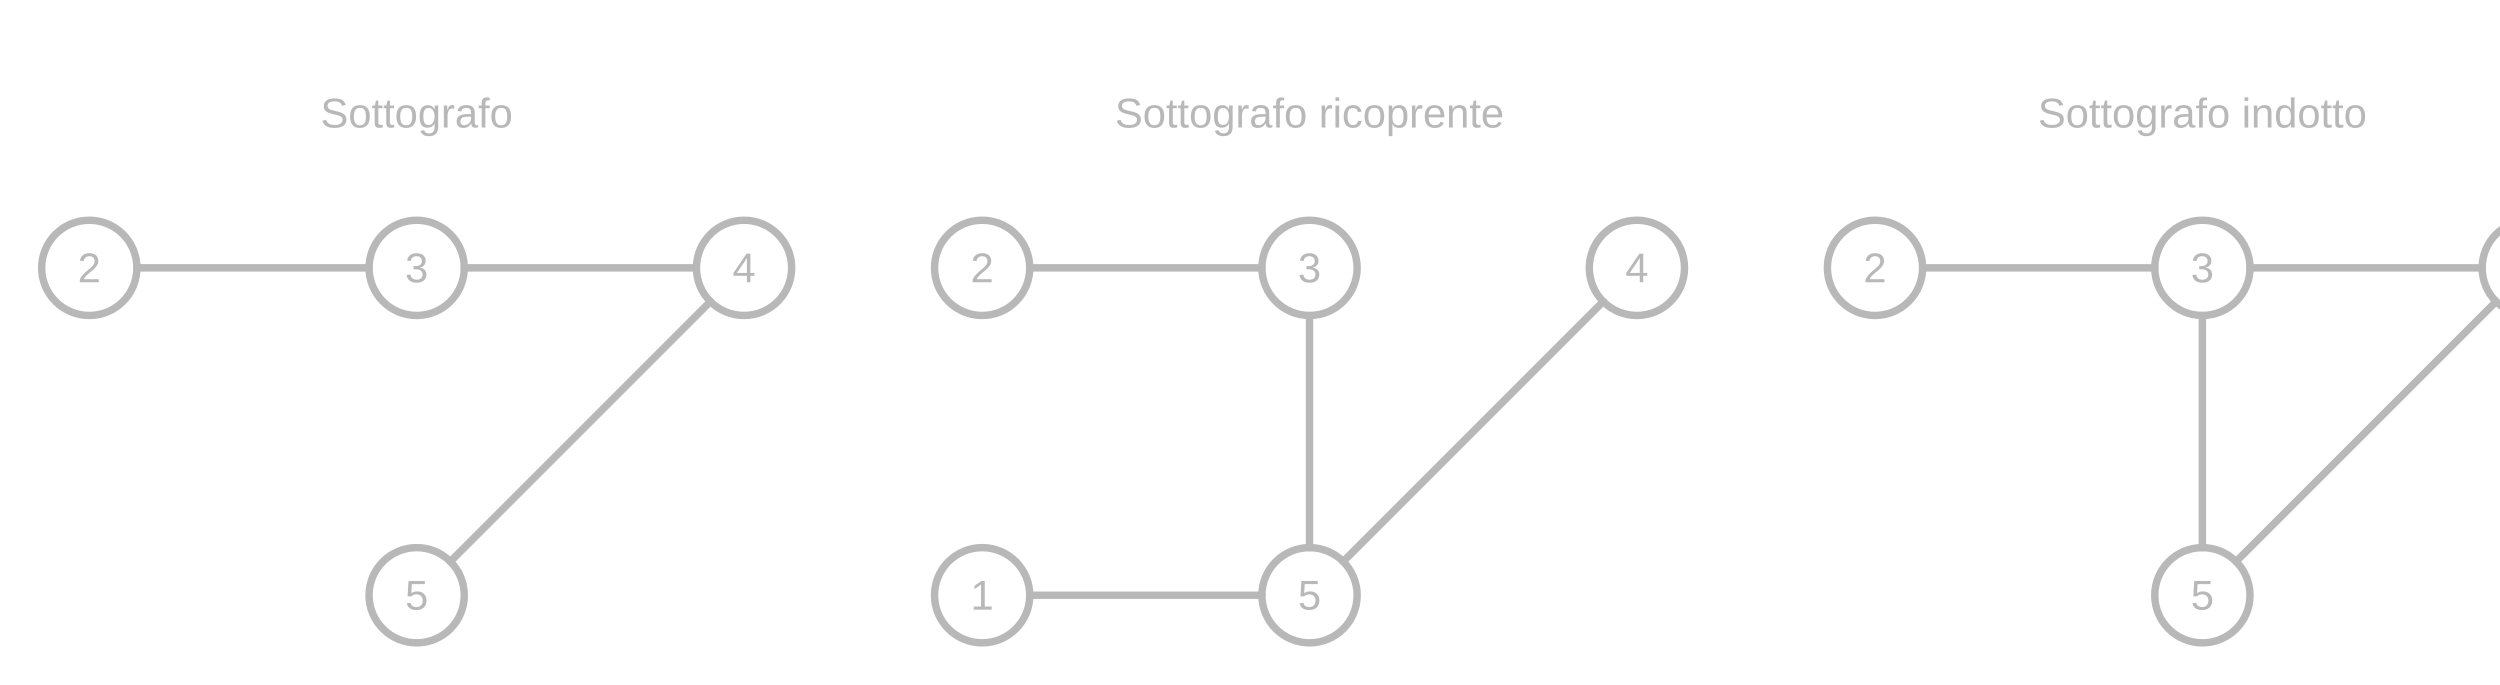
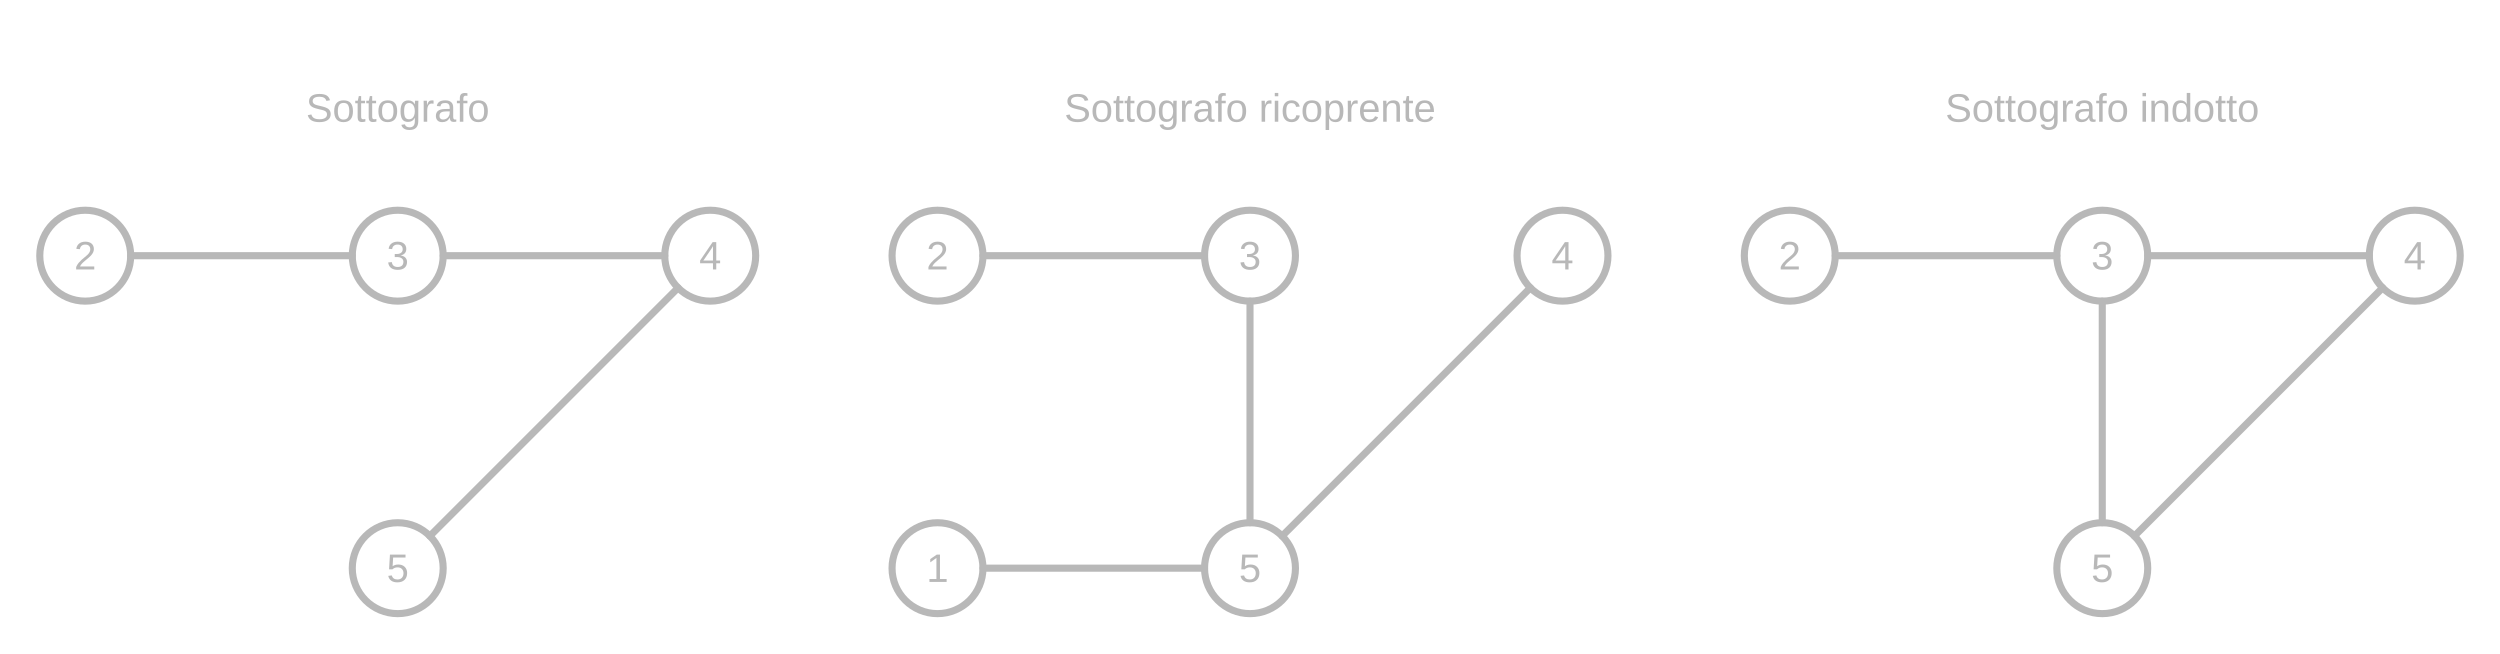
- <svg xmlns="http://www.w3.org/2000/svg" width="840" height="230" viewBox="0 0 840 230">
+ <svg xmlns="http://www.w3.org/2000/svg" width="880" height="230" viewBox="0 0 880 230">
  <style> text{font-family:"Helvetica Neue",Arial,sans-serif;fill:#b8b8b8;text-anchor:middle;dominant-baseline:central} .t{font-size:14px} .ts{font-size:12px} .th{font-size:14px;font-weight:500} </style>
  <defs>
    <marker id="arrow" viewBox="0 0 10 10" refX="8" refY="5" markerWidth="3.5" markerHeight="3.5" orient="auto-start-reverse">
      <path d="M2 1L8 5L2 9" fill="none" stroke="#b8b8b8" stroke-width="1.5" stroke-linecap="round" stroke-linejoin="round" />
    </marker>
    <marker id="arrowr" viewBox="0 0 10 10" refX="8" refY="5" markerWidth="3.5" markerHeight="3.5" orient="auto-start-reverse">
      <path d="M2 1L8 5L2 9" fill="none" stroke="#e07b6a" stroke-width="1.5" stroke-linecap="round" stroke-linejoin="round" />
    </marker>
  </defs>
  <text class="th" x="140.0" y="38">Sottografo</text>
  <g fill="none" stroke-width="2.5" stroke-linecap="round" stroke-linejoin="round">
    <line x1="46.0" y1="90.0" x2="124.0" y2="90.0" stroke="#b8b8b8" />
    <line x1="156.0" y1="90.0" x2="234.0" y2="90.0" stroke="#b8b8b8" />
    <line x1="238.7" y1="101.3" x2="151.3" y2="188.7" stroke="#b8b8b8" />
  </g>
  <circle cx="30" cy="90" r="16" fill="none" stroke="#b8b8b8" stroke-width="2.5" />
  <text class="t" x="30" y="90">2</text>
  <circle cx="140" cy="90" r="16" fill="none" stroke="#b8b8b8" stroke-width="2.5" />
  <text class="t" x="140" y="90">3</text>
  <circle cx="250" cy="90" r="16" fill="none" stroke="#b8b8b8" stroke-width="2.5" />
  <text class="t" x="250" y="90">4</text>
  <circle cx="140" cy="200" r="16" fill="none" stroke="#b8b8b8" stroke-width="2.5" />
  <text class="t" x="140" y="200">5</text>
  <text class="th" x="440.0" y="38">Sottografo ricoprente</text>
  <g fill="none" stroke-width="2.5" stroke-linecap="round" stroke-linejoin="round">
    <line x1="346.0" y1="90.0" x2="424.0" y2="90.0" stroke="#b8b8b8" />
    <line x1="346.0" y1="200.0" x2="424.0" y2="200.0" stroke="#b8b8b8" />
    <line x1="440.0" y1="106.0" x2="440.0" y2="184.0" stroke="#b8b8b8" />
    <line x1="538.7" y1="101.3" x2="451.3" y2="188.7" stroke="#b8b8b8" />
  </g>
  <circle cx="330" cy="200" r="16" fill="none" stroke="#b8b8b8" stroke-width="2.5" />
  <text class="t" x="330" y="200">1</text>
  <circle cx="330" cy="90" r="16" fill="none" stroke="#b8b8b8" stroke-width="2.5" />
  <text class="t" x="330" y="90">2</text>
  <circle cx="440" cy="90" r="16" fill="none" stroke="#b8b8b8" stroke-width="2.5" />
  <text class="t" x="440" y="90">3</text>
  <circle cx="550" cy="90" r="16" fill="none" stroke="#b8b8b8" stroke-width="2.5" />
  <text class="t" x="550" y="90">4</text>
  <circle cx="440" cy="200" r="16" fill="none" stroke="#b8b8b8" stroke-width="2.5" />
  <text class="t" x="440" y="200">5</text>
  <text class="th" x="740.0" y="38">Sottografo indotto</text>
  <g fill="none" stroke-width="2.5" stroke-linecap="round" stroke-linejoin="round">
    <line x1="646.0" y1="90.0" x2="724.0" y2="90.0" stroke="#b8b8b8" />
    <line x1="740.0" y1="106.0" x2="740.0" y2="184.0" stroke="#b8b8b8" />
    <line x1="756.0" y1="90.0" x2="834.0" y2="90.0" stroke="#b8b8b8" />
    <line x1="838.7" y1="101.3" x2="751.3" y2="188.7" stroke="#b8b8b8" />
  </g>
  <circle cx="630" cy="90" r="16" fill="none" stroke="#b8b8b8" stroke-width="2.5" />
  <text class="t" x="630" y="90">2</text>
  <circle cx="740" cy="90" r="16" fill="none" stroke="#b8b8b8" stroke-width="2.5" />
  <text class="t" x="740" y="90">3</text>
  <circle cx="850" cy="90" r="16" fill="none" stroke="#b8b8b8" stroke-width="2.5" />
  <text class="t" x="850" y="90">4</text>
  <circle cx="740" cy="200" r="16" fill="none" stroke="#b8b8b8" stroke-width="2.5" />
  <text class="t" x="740" y="200">5</text>
</svg>
